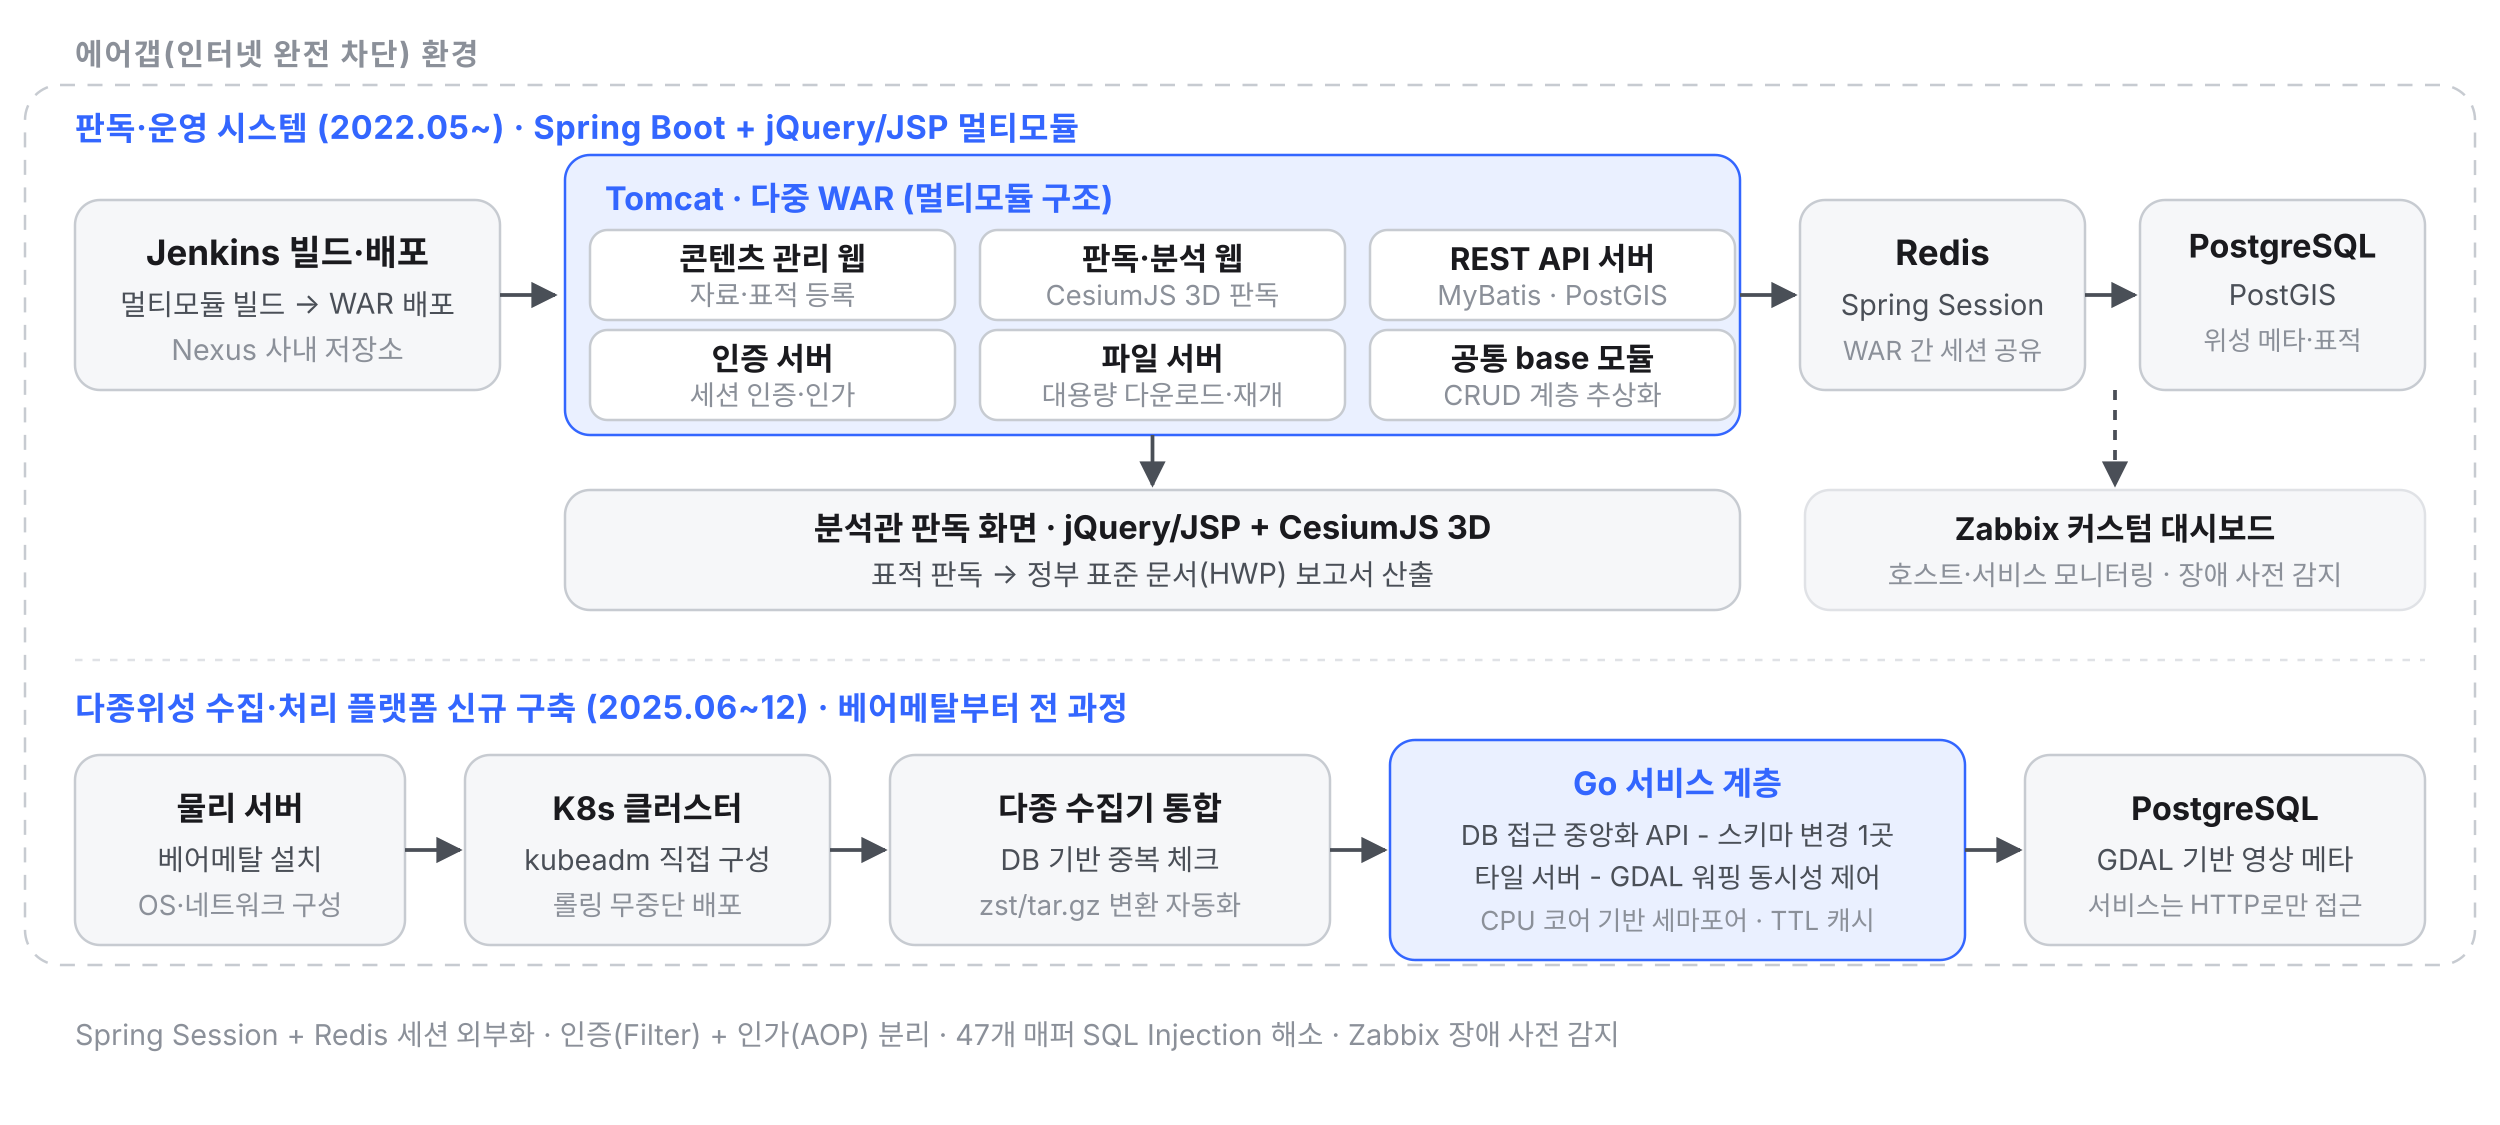
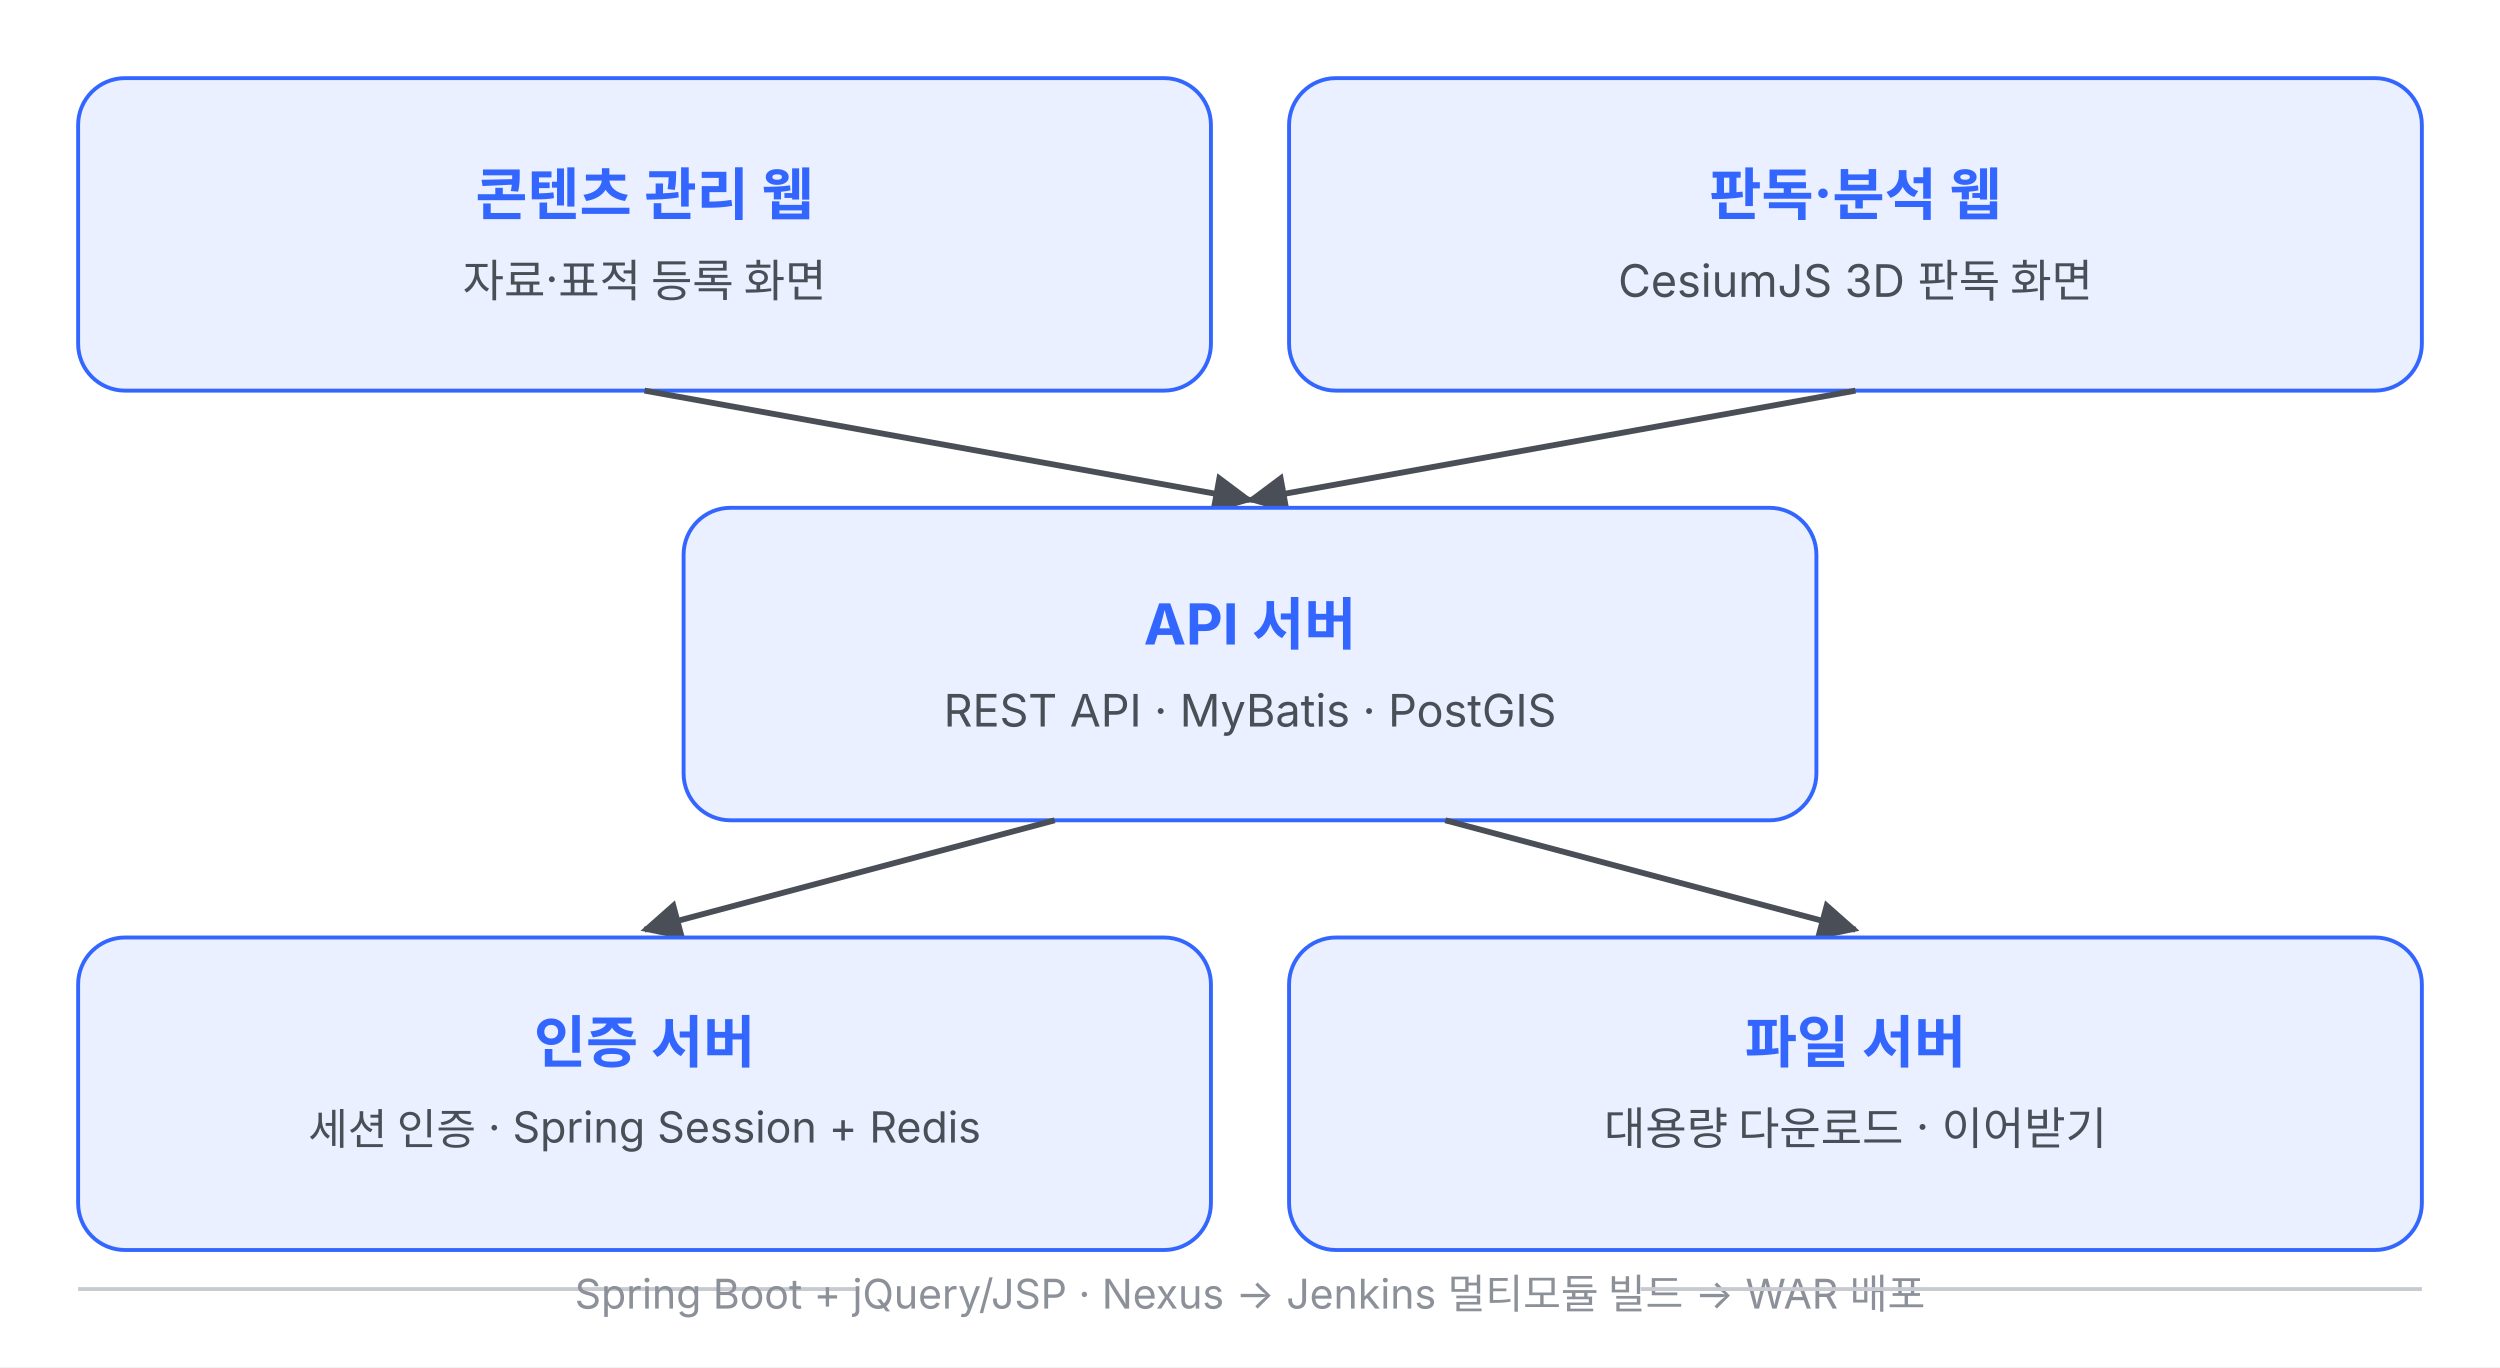
- <svg xmlns="http://www.w3.org/2000/svg" viewBox="0 0 1000 450" font-family="Pretendard, -apple-system, sans-serif">
+ <svg xmlns="http://www.w3.org/2000/svg" viewBox="0 0 640 350" font-family="Pretendard, -apple-system, sans-serif">
  <defs>
    <marker id="arrow3" viewBox="0 0 10 10" refX="9" refY="5" markerWidth="7" markerHeight="7" orient="auto-start-reverse">
      <path d="M0,0 L10,5 L0,10 z" fill="#4a4f57" />
    </marker>
  </defs>
-   <rect width="1000" height="450" fill="#ffffff" />
-   <rect x="10" y="34" width="980" height="352" rx="14" fill="none" stroke="#c7cbd1" stroke-dasharray="6 5" />
-   <text x="30" y="26" font-size="12" font-weight="700" fill="#8b9099" letter-spacing="0.06em">에어갭(인터넷 완전 차단) 환경</text>
-   <text x="30" y="56" font-size="13" font-weight="700" fill="#3366ff" letter-spacing="0.02em">판독·운영 시스템 (2022.05~) · Spring Boot + jQuery/JSP 멀티모듈</text>
+   <rect width="640" height="350" fill="#ffffff" />
  <g fill="#1a1a1e">
-     <rect x="30" y="80" width="170" height="76" rx="10" fill="#f6f7f9" stroke="#c7cbd1" />
-     <text x="115" y="106" text-anchor="middle" font-weight="700" font-size="14">Jenkins 빌드·배포</text>
-     <text x="115" y="126" text-anchor="middle" font-size="11.5" fill="#4a4f57">멀티모듈 빌드 → WAR 배포</text>
-     <text x="115" y="144" text-anchor="middle" font-size="11.5" fill="#8b9099">Nexus 사내 저장소</text>
-     <line x1="200" y1="118" x2="222" y2="118" stroke="#4a4f57" stroke-width="1.5" marker-end="url(#arrow3)" />
-     <rect x="226" y="62" width="470" height="112" rx="10" fill="#eaf0ff" stroke="#3366ff" />
-     <text x="242" y="84" font-size="13" font-weight="700" fill="#3366ff">Tomcat · 다중 WAR (멀티모듈 구조)</text>
-     <rect x="236" y="92" width="146" height="36" rx="7" fill="#ffffff" stroke="#c7cbd1" />
-     <text x="309" y="108" text-anchor="middle" font-weight="700" font-size="12.5">콘텐츠 관리 웹</text>
-     <text x="309" y="122" text-anchor="middle" font-size="11" fill="#8b9099">자료·표적 등록</text>
-     <rect x="392" y="92" width="146" height="36" rx="7" fill="#ffffff" stroke="#c7cbd1" />
-     <text x="465" y="108" text-anchor="middle" font-weight="700" font-size="12.5">판독·분석 웹</text>
-     <text x="465" y="122" text-anchor="middle" font-size="11" fill="#8b9099">CesiumJS 3D 판독</text>
-     <rect x="548" y="92" width="146" height="36" rx="7" fill="#ffffff" stroke="#c7cbd1" />
-     <text x="621" y="108" text-anchor="middle" font-weight="700" font-size="12.5">REST API 서버</text>
-     <text x="621" y="122" text-anchor="middle" font-size="11" fill="#8b9099">MyBatis · PostGIS</text>
-     <rect x="236" y="132" width="146" height="36" rx="7" fill="#ffffff" stroke="#c7cbd1" />
-     <text x="309" y="148" text-anchor="middle" font-weight="700" font-size="12.5">인증 서버</text>
-     <text x="309" y="162" text-anchor="middle" font-size="11" fill="#8b9099">세션 인증·인가</text>
-     <rect x="392" y="132" width="146" height="36" rx="7" fill="#ffffff" stroke="#c7cbd1" />
-     <text x="465" y="148" text-anchor="middle" font-weight="700" font-size="12.5">파일 서버</text>
-     <text x="465" y="162" text-anchor="middle" font-size="11" fill="#8b9099">대용량 다운로드·재개</text>
-     <rect x="548" y="132" width="146" height="36" rx="7" fill="#ffffff" stroke="#c7cbd1" />
-     <text x="621" y="148" text-anchor="middle" font-weight="700" font-size="12.5">공통 base 모듈</text>
-     <text x="621" y="162" text-anchor="middle" font-size="11" fill="#8b9099">CRUD 계층 추상화</text>
-     <line x1="696" y1="118" x2="718" y2="118" stroke="#4a4f57" stroke-width="1.5" marker-end="url(#arrow3)" />
-     <rect x="720" y="80" width="114" height="76" rx="10" fill="#f6f7f9" stroke="#c7cbd1" />
-     <text x="777" y="106" text-anchor="middle" font-weight="700" font-size="14">Redis</text>
-     <text x="777" y="126" text-anchor="middle" font-size="11.5" fill="#4a4f57">Spring Session</text>
-     <text x="777" y="144" text-anchor="middle" font-size="10.5" fill="#8b9099">WAR 간 세션 공유</text>
-     <line x1="834" y1="118" x2="854" y2="118" stroke="#4a4f57" stroke-width="1.5" marker-end="url(#arrow3)" />
-     <rect x="856" y="80" width="114" height="76" rx="10" fill="#f6f7f9" stroke="#c7cbd1" />
-     <text x="913" y="103" text-anchor="middle" font-weight="700" font-size="13">PostgreSQL</text>
-     <text x="913" y="122" text-anchor="middle" font-size="11.5" fill="#4a4f57">PostGIS</text>
-     <text x="913" y="140" text-anchor="middle" font-size="10.5" fill="#8b9099">위성 메타·표적</text>
+     <rect x="20" y="20" width="290" height="80" rx="12" fill="#eaf0ff" stroke="#3366ff" />
+     <text x="165" y="55" text-anchor="middle" font-size="14.5" font-weight="700" fill="#3366ff">콘텐츠 관리 웹</text>
+     <text x="165" y="76" text-anchor="middle" font-size="11.5" fill="#4a4f57">자료·표적 등록 화면</text>
+     <rect x="330" y="20" width="290" height="80" rx="12" fill="#eaf0ff" stroke="#3366ff" />
+     <text x="475" y="55" text-anchor="middle" font-size="14.5" font-weight="700" fill="#3366ff">판독·분석 웹</text>
+     <text x="475" y="76" text-anchor="middle" font-size="11.5" fill="#4a4f57">CesiumJS 3D 판독 화면</text>
  </g>
+   <line x1="165" y1="100" x2="320" y2="128" stroke="#4a4f57" stroke-width="1.5" marker-end="url(#arrow3)" />
+   <line x1="475" y1="100" x2="320" y2="128" stroke="#4a4f57" stroke-width="1.5" marker-end="url(#arrow3)" />
  <g fill="#1a1a1e">
-     <line x1="461" y1="174" x2="461" y2="194" stroke="#4a4f57" stroke-width="1.5" marker-end="url(#arrow3)" />
-     <rect x="226" y="196" width="470" height="48" rx="10" fill="#f6f7f9" stroke="#c7cbd1" />
-     <text x="461" y="216" text-anchor="middle" font-weight="700" font-size="13">분석관 판독 화면 · jQuery/JSP + CesiumJS 3D</text>
-     <text x="461" y="234" text-anchor="middle" font-size="11.5" fill="#4a4f57">표적 판독 → 정부 표준 문서(HWP) 보고서 산출</text>
-     <line x1="846" y1="156" x2="846" y2="194" stroke="#4a4f57" stroke-width="1.5" stroke-dasharray="4 4" marker-end="url(#arrow3)" />
-     <rect x="722" y="196" width="248" height="48" rx="10" fill="#f6f7f9" stroke="#e0e2e6" />
-     <text x="846" y="216" text-anchor="middle" font-weight="700" font-size="12.5">Zabbix 커스텀 대시보드</text>
-     <text x="846" y="234" text-anchor="middle" font-size="11" fill="#8b9099">호스트·서비스 모니터링 · 장애 사전 감지</text>
+     <rect x="175" y="130" width="290" height="80" rx="12" fill="#eaf0ff" stroke="#3366ff" />
+     <text x="320" y="165" text-anchor="middle" font-size="14.5" font-weight="700" fill="#3366ff">API 서버</text>
+     <text x="320" y="186" text-anchor="middle" font-size="11.5" fill="#4a4f57">REST API · MyBatis · PostGIS</text>
  </g>
-   <line x1="30" y1="264" x2="970" y2="264" stroke="#e0e2e6" stroke-dasharray="3 4" />
-   <text x="30" y="288" font-size="13" font-weight="700" fill="#3366ff" letter-spacing="0.02em">다종위성 수집·처리 플랫폼 신규 구축 (2025.06~12) · 베어메탈부터 전 과정</text>
+   <line x1="270" y1="210" x2="165" y2="238" stroke="#4a4f57" stroke-width="1.5" marker-end="url(#arrow3)" />
+   <line x1="370" y1="210" x2="475" y2="238" stroke="#4a4f57" stroke-width="1.5" marker-end="url(#arrow3)" />
  <g fill="#1a1a1e">
-     <rect x="30" y="302" width="132" height="76" rx="10" fill="#f6f7f9" stroke="#c7cbd1" />
-     <text x="96" y="328" text-anchor="middle" font-weight="700" font-size="13">물리 서버</text>
-     <text x="96" y="348" text-anchor="middle" font-size="11.5" fill="#4a4f57">베어메탈 설치</text>
-     <text x="96" y="366" text-anchor="middle" font-size="11" fill="#8b9099">OS·네트워크 구성</text>
-     <line x1="162" y1="340" x2="184" y2="340" stroke="#4a4f57" stroke-width="1.5" marker-end="url(#arrow3)" />
-     <rect x="186" y="302" width="146" height="76" rx="10" fill="#f6f7f9" stroke="#c7cbd1" />
-     <text x="259" y="328" text-anchor="middle" font-weight="700" font-size="13">K8s 클러스터</text>
-     <text x="259" y="348" text-anchor="middle" font-size="11.5" fill="#4a4f57">kubeadm 직접 구성</text>
-     <text x="259" y="366" text-anchor="middle" font-size="11" fill="#8b9099">롤링 무중단 배포</text>
-     <line x1="332" y1="340" x2="354" y2="340" stroke="#4a4f57" stroke-width="1.5" marker-end="url(#arrow3)" />
-     <rect x="356" y="302" width="176" height="76" rx="10" fill="#f6f7f9" stroke="#c7cbd1" />
-     <text x="444" y="328" text-anchor="middle" font-weight="700" font-size="13">다종 수집기 통합</text>
-     <text x="444" y="348" text-anchor="middle" font-size="11.5" fill="#4a4f57">DB 기반 중복 체크</text>
-     <text x="444" y="366" text-anchor="middle" font-size="11" fill="#8b9099">zst/tar.gz 변환 자동화</text>
-     <line x1="532" y1="340" x2="554" y2="340" stroke="#4a4f57" stroke-width="1.5" marker-end="url(#arrow3)" />
-     <rect x="556" y="296" width="230" height="88" rx="10" fill="#eaf0ff" stroke="#3366ff" />
-     <text x="671" y="318" text-anchor="middle" font-weight="700" font-size="13" fill="#3366ff">Go 서비스 계층</text>
-     <text x="671" y="338" text-anchor="middle" font-size="11" fill="#4a4f57">DB 접근 중앙화 API - 스키마 변경 1곳</text>
-     <text x="671" y="355" text-anchor="middle" font-size="11" fill="#4a4f57">타일 서버 - GDAL 워핑 동시성 제어</text>
-     <text x="671" y="372" text-anchor="middle" font-size="10.5" fill="#8b9099">CPU 코어 기반 세마포어 · TTL 캐시</text>
-     <line x1="786" y1="340" x2="808" y2="340" stroke="#4a4f57" stroke-width="1.5" marker-end="url(#arrow3)" />
-     <rect x="810" y="302" width="160" height="76" rx="10" fill="#f6f7f9" stroke="#c7cbd1" />
-     <text x="890" y="328" text-anchor="middle" font-weight="700" font-size="13">PostgreSQL</text>
-     <text x="890" y="348" text-anchor="middle" font-size="11.5" fill="#4a4f57">GDAL 기반 영상 메타</text>
-     <text x="890" y="366" text-anchor="middle" font-size="10.5" fill="#8b9099">서비스는 HTTP로만 접근</text>
+     <rect x="20" y="240" width="290" height="80" rx="12" fill="#eaf0ff" stroke="#3366ff" />
+     <text x="165" y="272" text-anchor="middle" font-size="14.5" font-weight="700" fill="#3366ff">인증 서버</text>
+     <text x="165" y="293" text-anchor="middle" font-size="11" fill="#4a4f57">세션 인증 · Spring Session + Redis</text>
+     <rect x="330" y="240" width="290" height="80" rx="12" fill="#eaf0ff" stroke="#3366ff" />
+     <text x="475" y="272" text-anchor="middle" font-size="14.5" font-weight="700" fill="#3366ff">파일 서버</text>
+     <text x="475" y="293" text-anchor="middle" font-size="11.5" fill="#4a4f57">대용량 다운로드 · 이어받기</text>
  </g>
-   <g font-size="11.5" fill="#8b9099">
-     <text x="30" y="418">Spring Session + Redis 세션 외부화 · 인증(Filter) + 인가(AOP) 분리 · 47개 매퍼 SQL Injection 해소 · Zabbix 장애 사전 감지</text>
-   </g>
+   <line x1="20" y1="330" x2="220" y2="330" stroke="#c7cbd1" />
+   <text x="320" y="335" text-anchor="middle" font-size="10.5" fill="#8b9099">Spring Boot + jQuery/JSP · Nexus → Jenkins 멀티모듈 빌드 → WAR 배포</text>
+   <line x1="420" y1="330" x2="620" y2="330" stroke="#c7cbd1" />
</svg>
